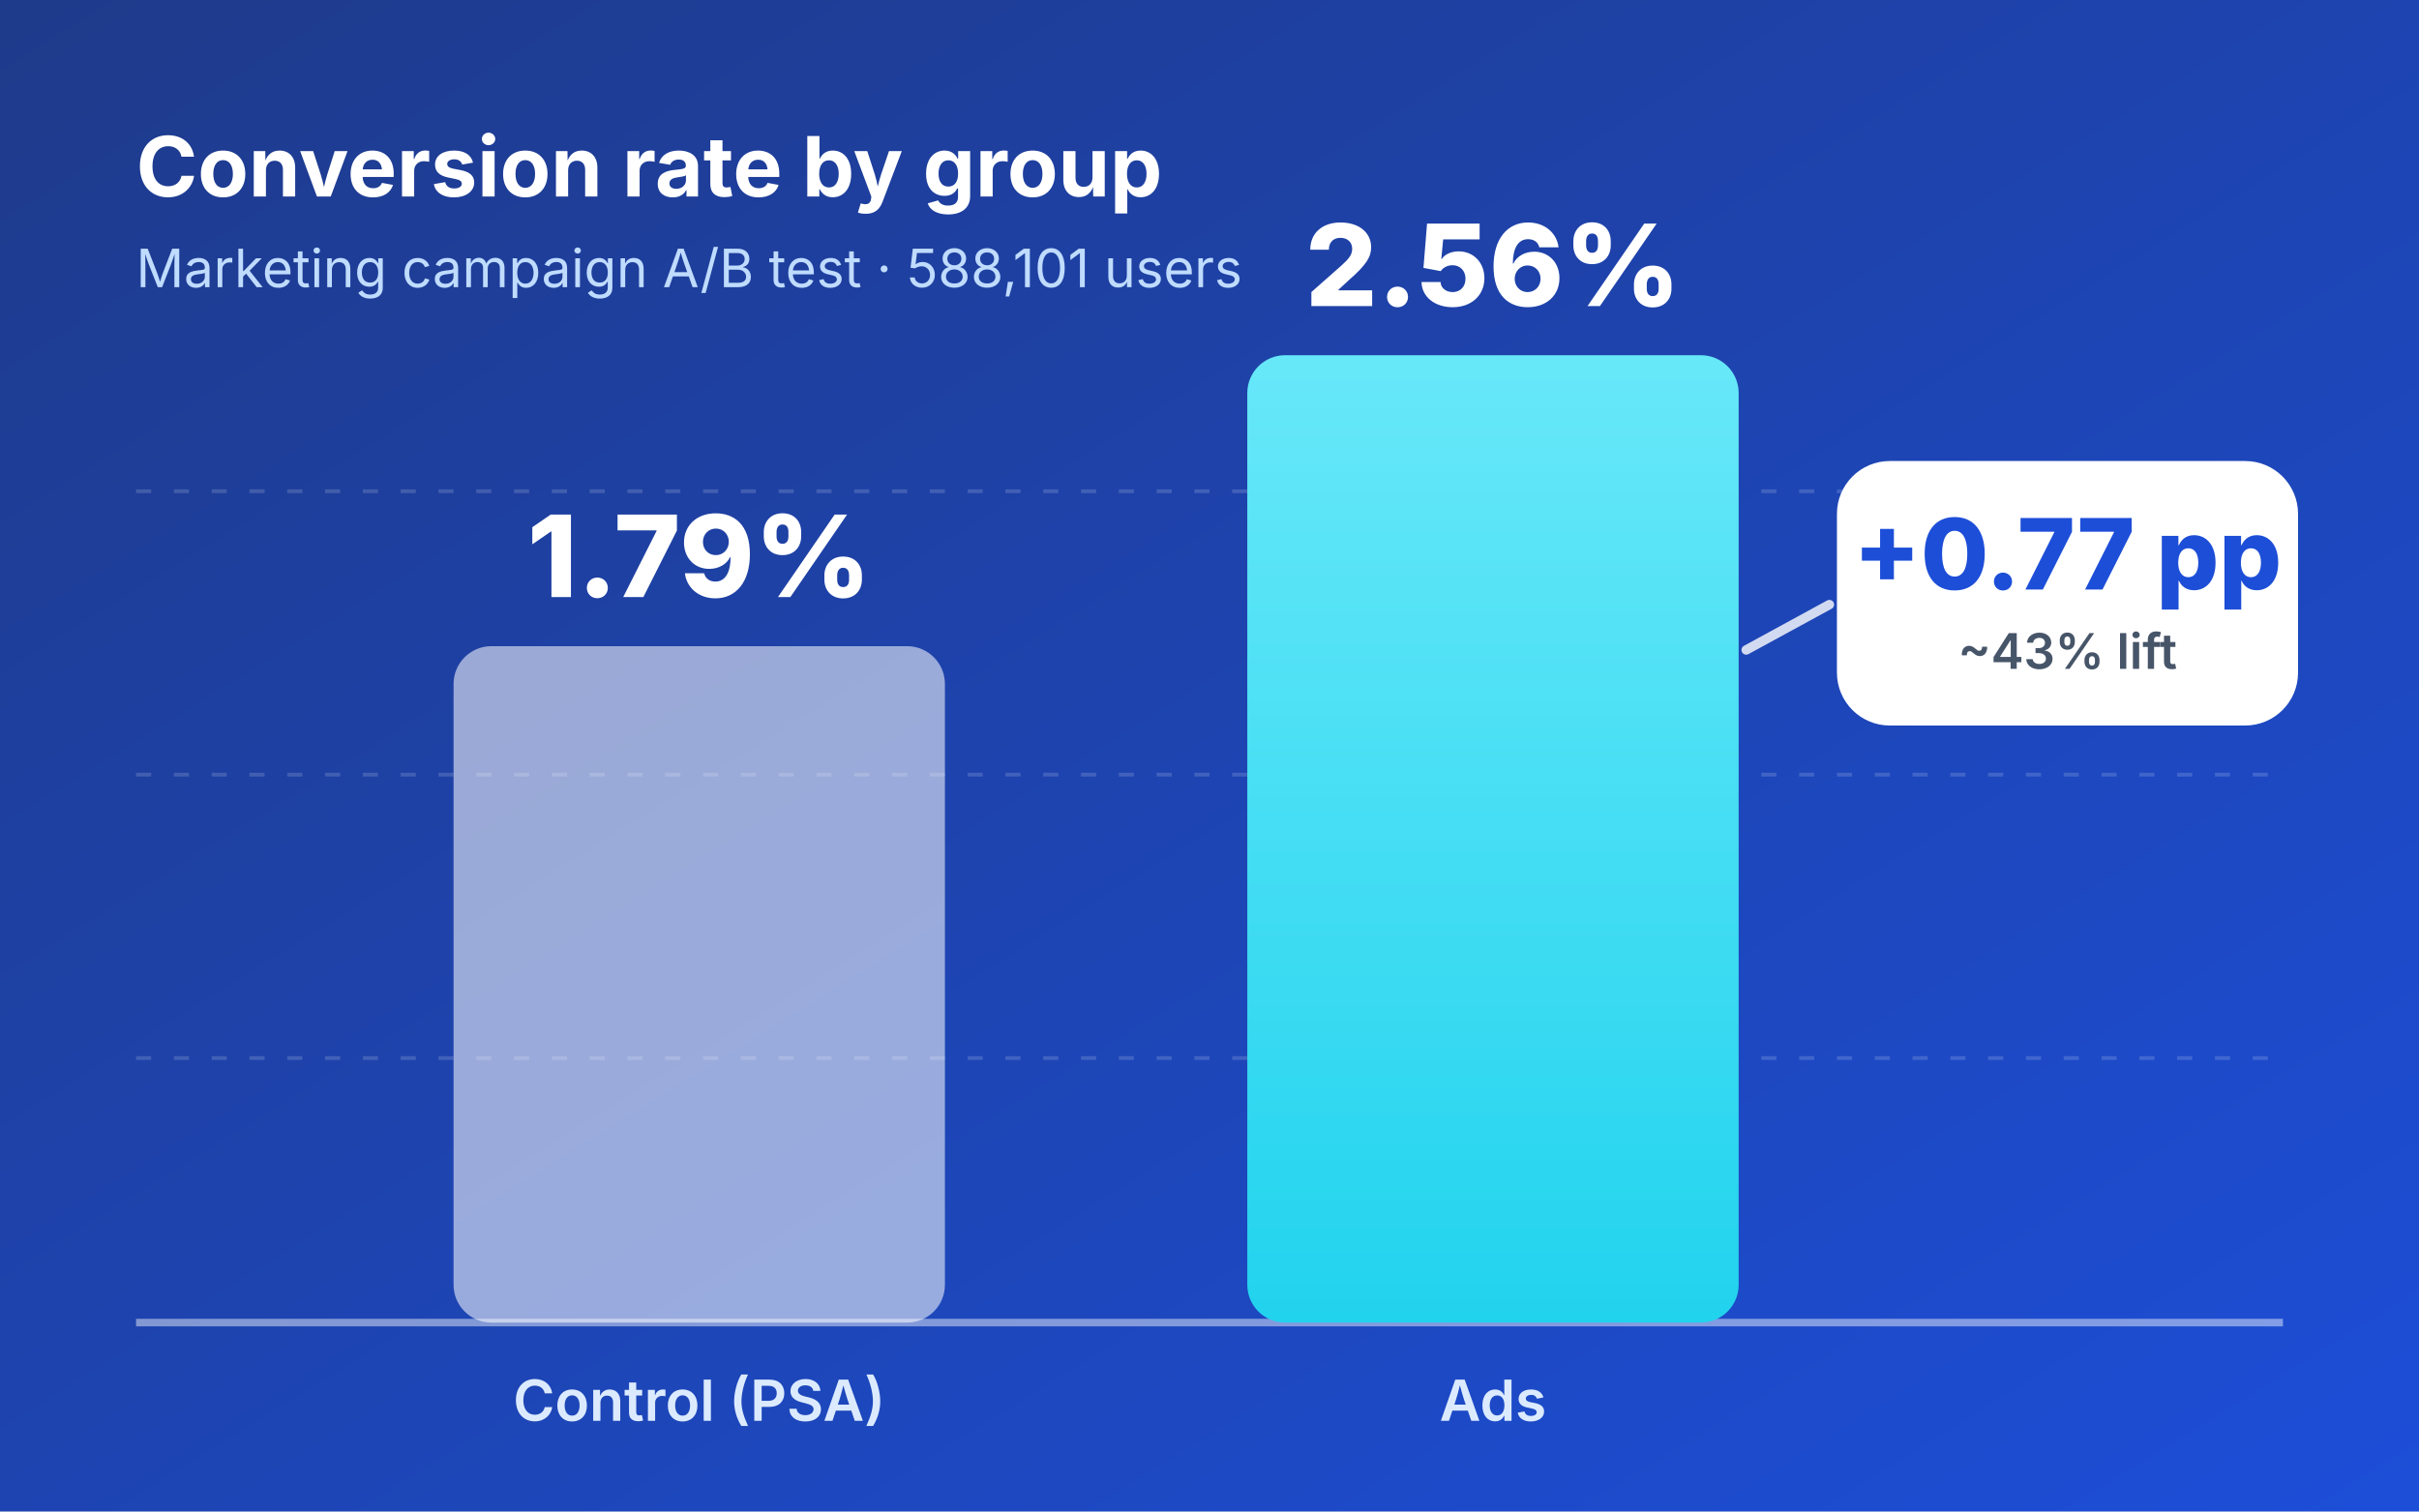
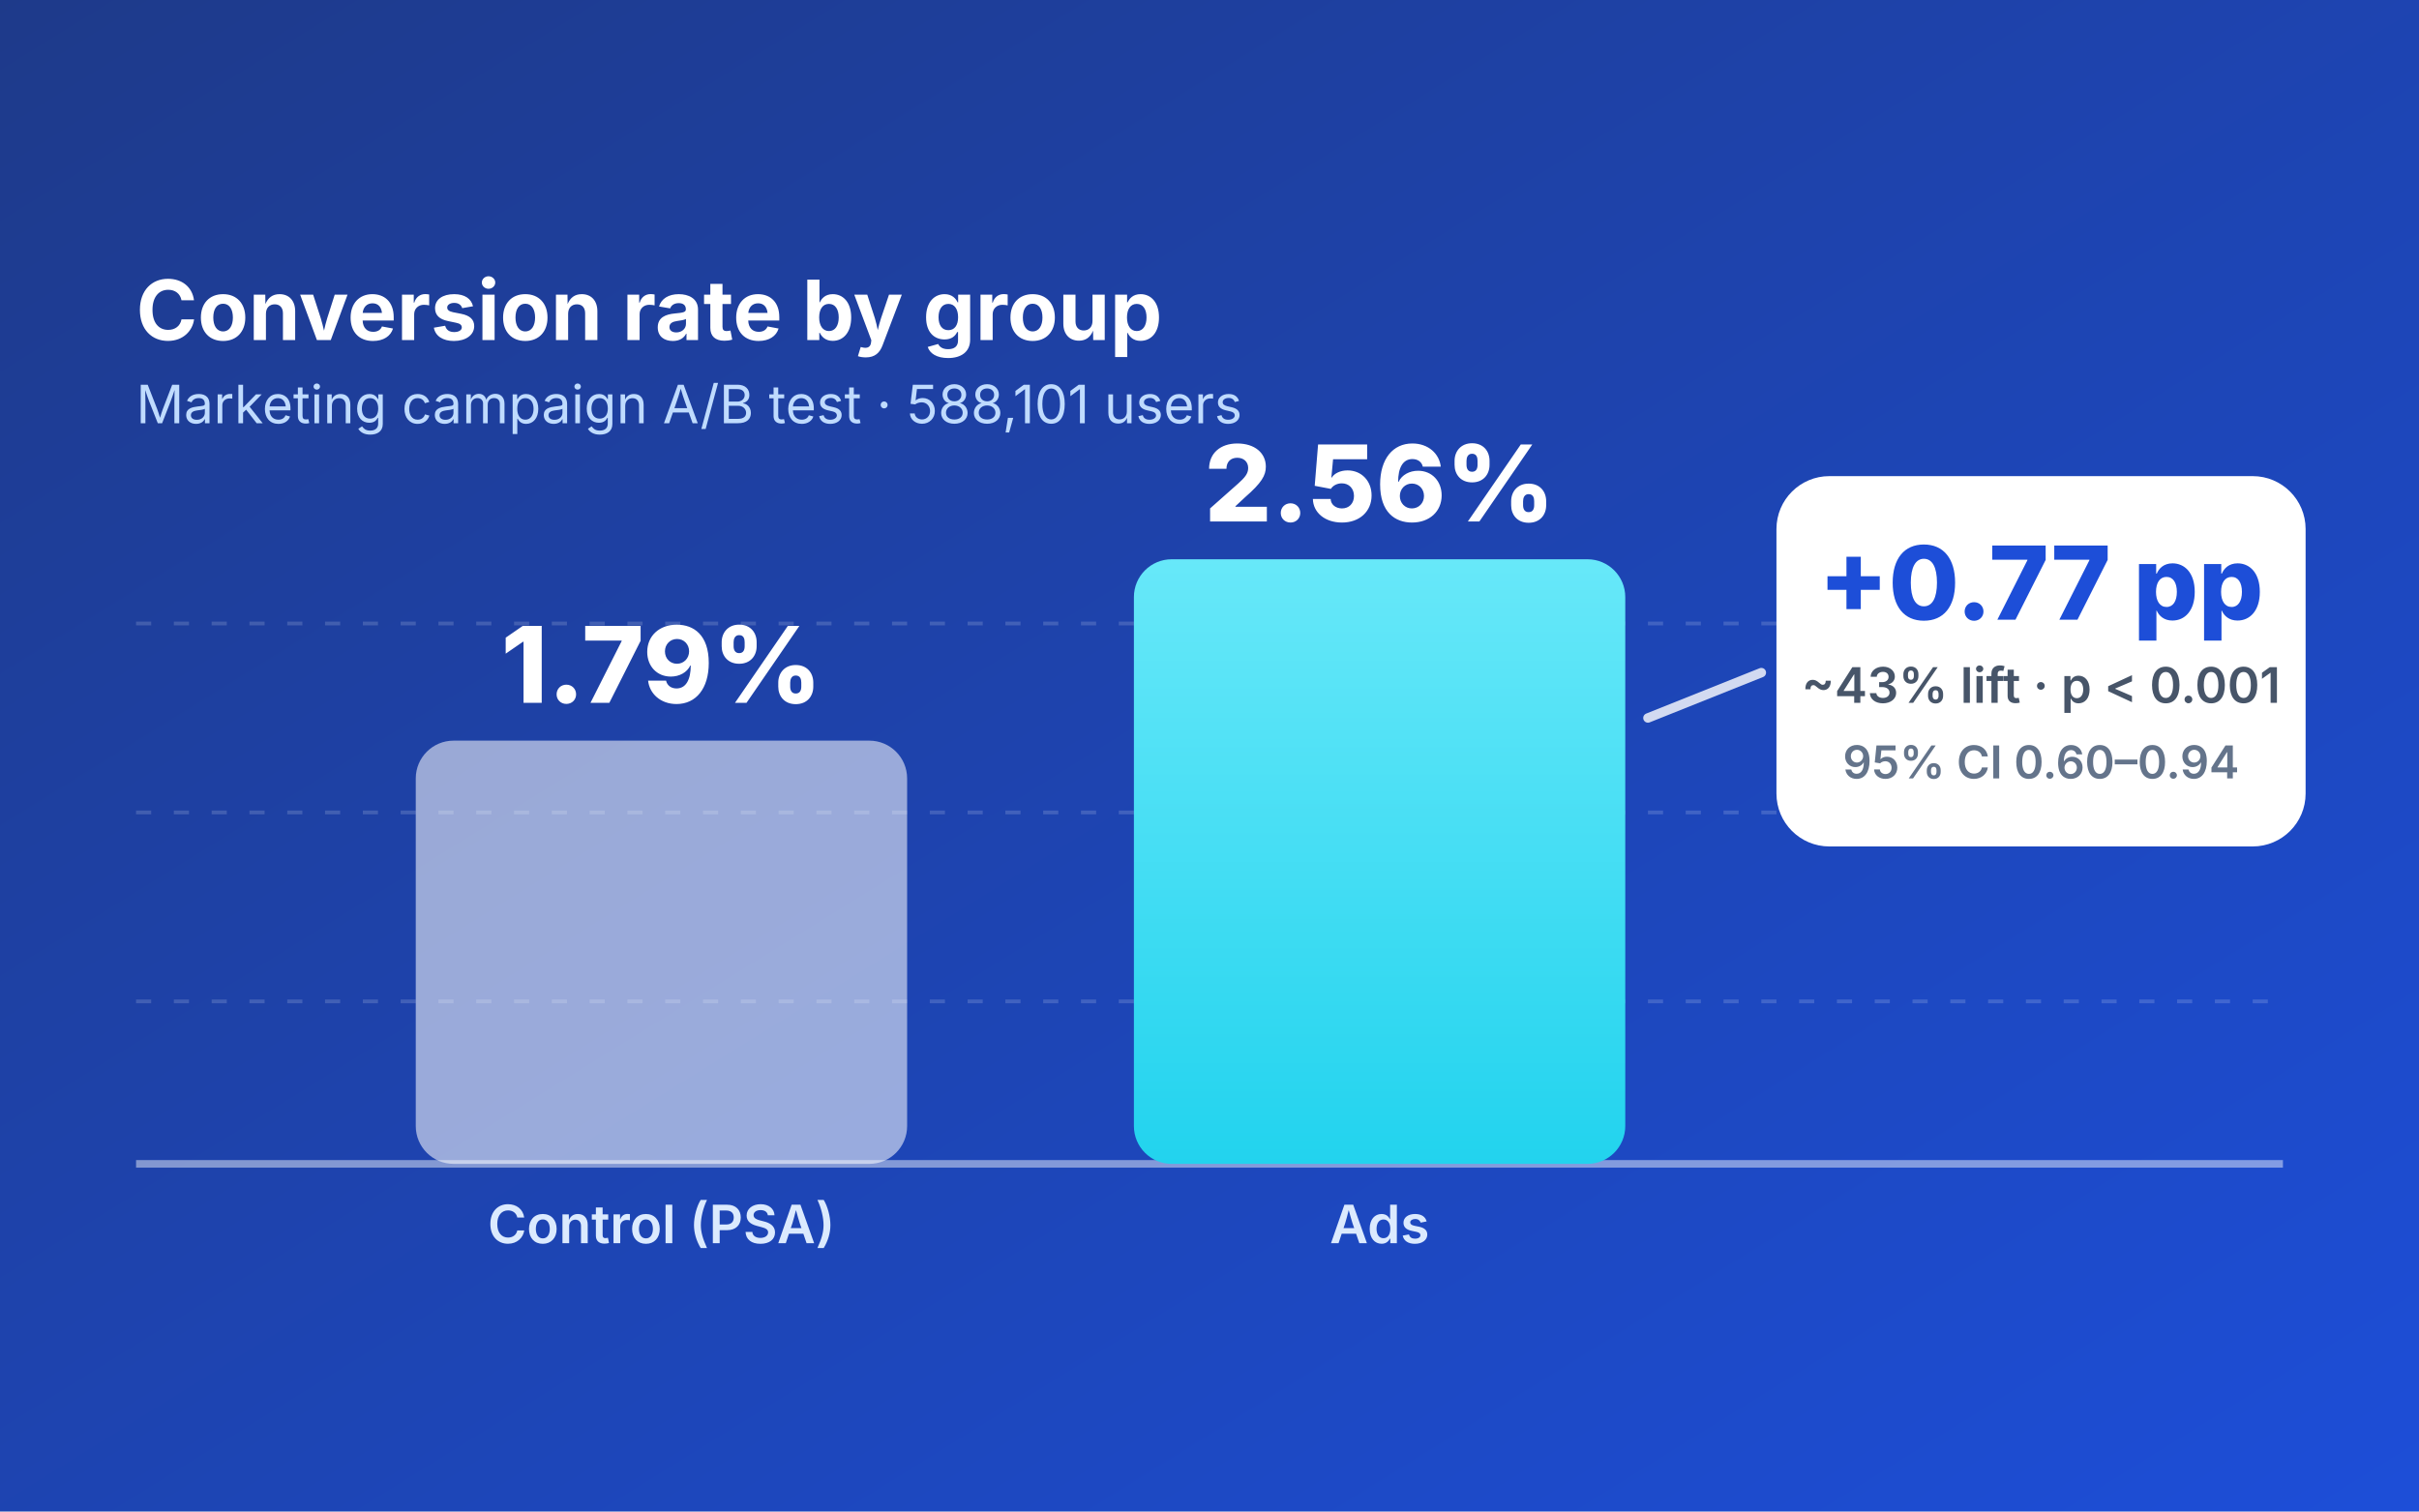
<svg xmlns="http://www.w3.org/2000/svg" viewBox="0 0 640 400" font-family="Inter, 'Segoe UI', Arial, sans-serif">
  <defs>
    <linearGradient id="bg" x1="0" y1="0" x2="1" y2="1">
      <stop offset="0" stop-color="#1e3a8a" />
      <stop offset="1" stop-color="#1d4ed8" />
    </linearGradient>
    <linearGradient id="adBar" x1="0" y1="0" x2="0" y2="1">
      <stop offset="0" stop-color="#67e8f9" />
      <stop offset="1" stop-color="#22d3ee" />
    </linearGradient>
  </defs>
  <rect width="640" height="400" fill="url(#bg)" />
-   <text x="36" y="52" fill="#ffffff" font-size="22" font-weight="700">Conversion rate by group</text>
-   <text x="36" y="76" fill="#bfdbfe" font-size="14">Marketing campaign A/B test · 588,101 users</text>
+   <text x="36" y="90" fill="#ffffff" font-size="22" font-weight="700">Conversion rate by group</text>
+   <text x="36" y="112" fill="#bfdbfe" font-size="14">Marketing campaign A/B test · 588,101 users</text>
  <g stroke="#ffffff" stroke-opacity=".16" stroke-dasharray="4 6">
-     <line x1="36" x2="604" y1="130" y2="130" />
-     <line x1="36" x2="604" y1="205" y2="205" />
-     <line x1="36" x2="604" y1="280" y2="280" />
+     <line x1="36" x2="604" y1="165" y2="165" />
+     <line x1="36" x2="604" y1="215" y2="215" />
+     <line x1="36" x2="604" y1="265" y2="265" />
  </g>
-   <line x1="36" x2="604" y1="350" y2="350" stroke="#ffffff" stroke-opacity=".45" stroke-width="2" />
-   <rect x="120" y="171" width="130" height="179" rx="10" fill="#ffffff" fill-opacity=".55" />
-   <rect x="330" y="94" width="130" height="256" rx="10" fill="url(#adBar)" />
-   <text x="185" y="158" fill="#ffffff" font-size="30" font-weight="800" text-anchor="middle">1.79%</text>
-   <text x="395" y="81" fill="#ffffff" font-size="30" font-weight="800" text-anchor="middle">2.56%</text>
-   <text x="185" y="376" fill="#dbeafe" font-size="15" font-weight="600" text-anchor="middle">Control (PSA)</text>
-   <text x="395" y="376" fill="#dbeafe" font-size="15" font-weight="600" text-anchor="middle">Ads</text>
-   <g transform="translate(486 122)">
-     <rect width="122" height="70" rx="14" fill="#ffffff" />
-     <text x="61" y="34" fill="#1d4ed8" font-size="26" font-weight="800" text-anchor="middle">+0.77 pp</text>
-     <text x="61" y="55" fill="#475569" font-size="13" font-weight="600" text-anchor="middle">~43% lift</text>
+   <line x1="36" x2="604" y1="308" y2="308" stroke="#ffffff" stroke-opacity=".45" stroke-width="2" />
+   <rect x="110" y="196" width="130" height="112" rx="10" fill="#ffffff" fill-opacity=".55" />
+   <rect x="300" y="148" width="130" height="160" rx="10" fill="url(#adBar)" />
+   <text x="175" y="186" fill="#ffffff" font-size="28" font-weight="800" text-anchor="middle">1.79%</text>
+   <text x="365" y="138" fill="#ffffff" font-size="28" font-weight="800" text-anchor="middle">2.56%</text>
+   <text x="175" y="329" fill="#dbeafe" font-size="14" font-weight="600" text-anchor="middle">Control (PSA)</text>
+   <text x="365" y="329" fill="#dbeafe" font-size="14" font-weight="600" text-anchor="middle">Ads</text>
+   <g transform="translate(470 126)">
+     <rect width="140" height="98" rx="14" fill="#ffffff" />
+     <text x="70" y="38" fill="#1d4ed8" font-size="27" font-weight="800" text-anchor="middle">+0.77 pp</text>
+     <text x="70" y="60" fill="#475569" font-size="13" font-weight="600" text-anchor="middle">~43% lift · p &lt; 0.001</text>
+     <text x="70" y="80" fill="#64748b" font-size="12" font-weight="600" text-anchor="middle">95% CI 0.60–0.94</text>
  </g>
-   <path d="M462 172 L484 160" stroke="#ffffff" stroke-width="2.5" stroke-linecap="round" stroke-opacity=".8" />
+   <path d="M436 190 L466 178" stroke="#ffffff" stroke-width="2.5" stroke-linecap="round" stroke-opacity=".8" />
</svg>
